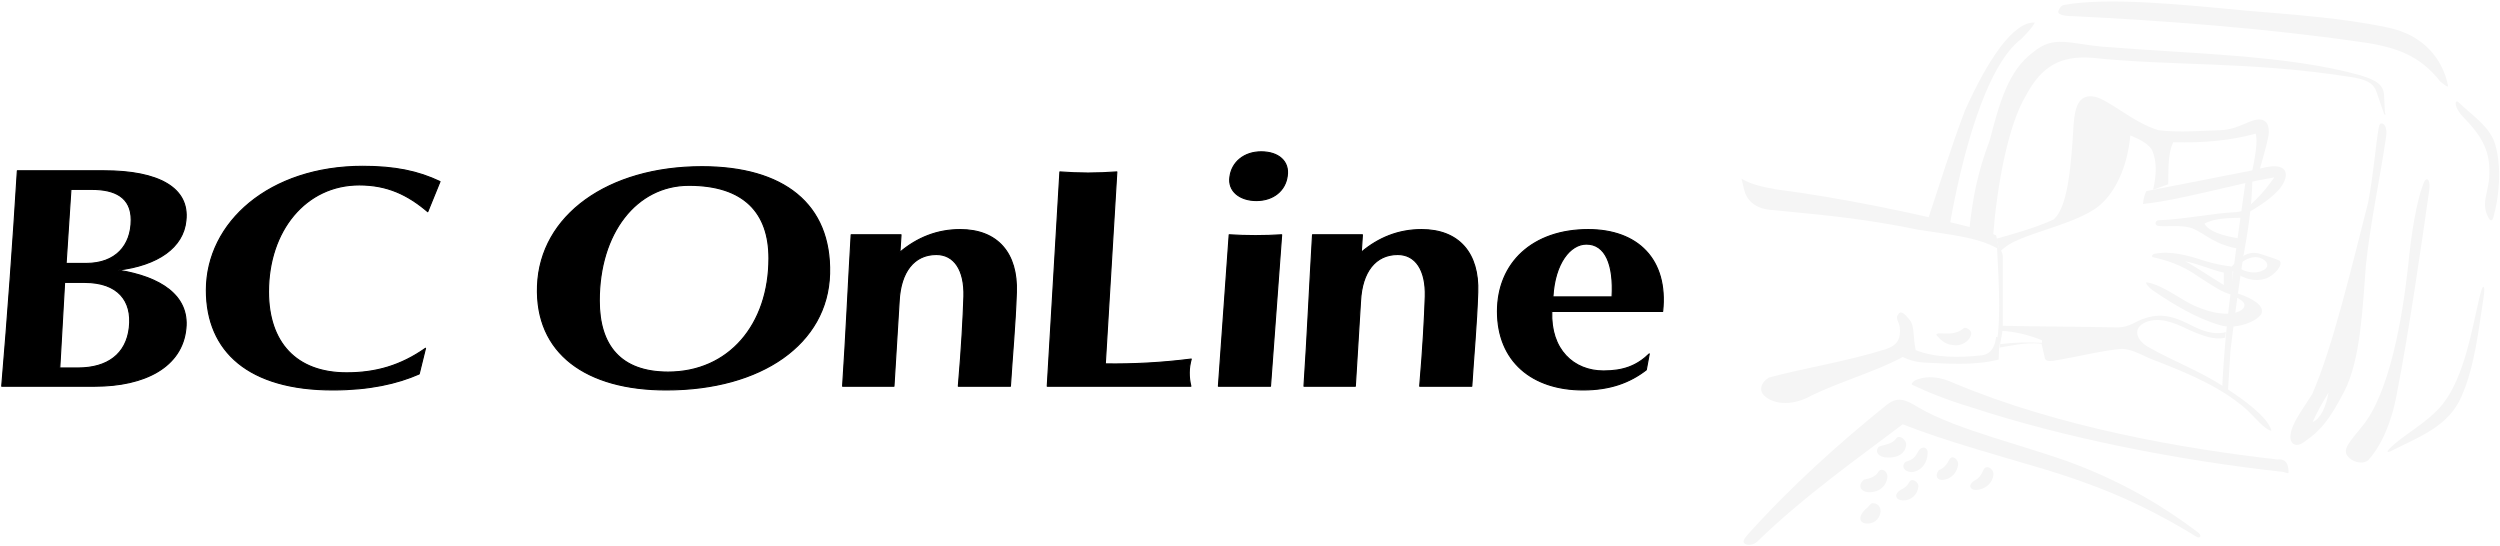
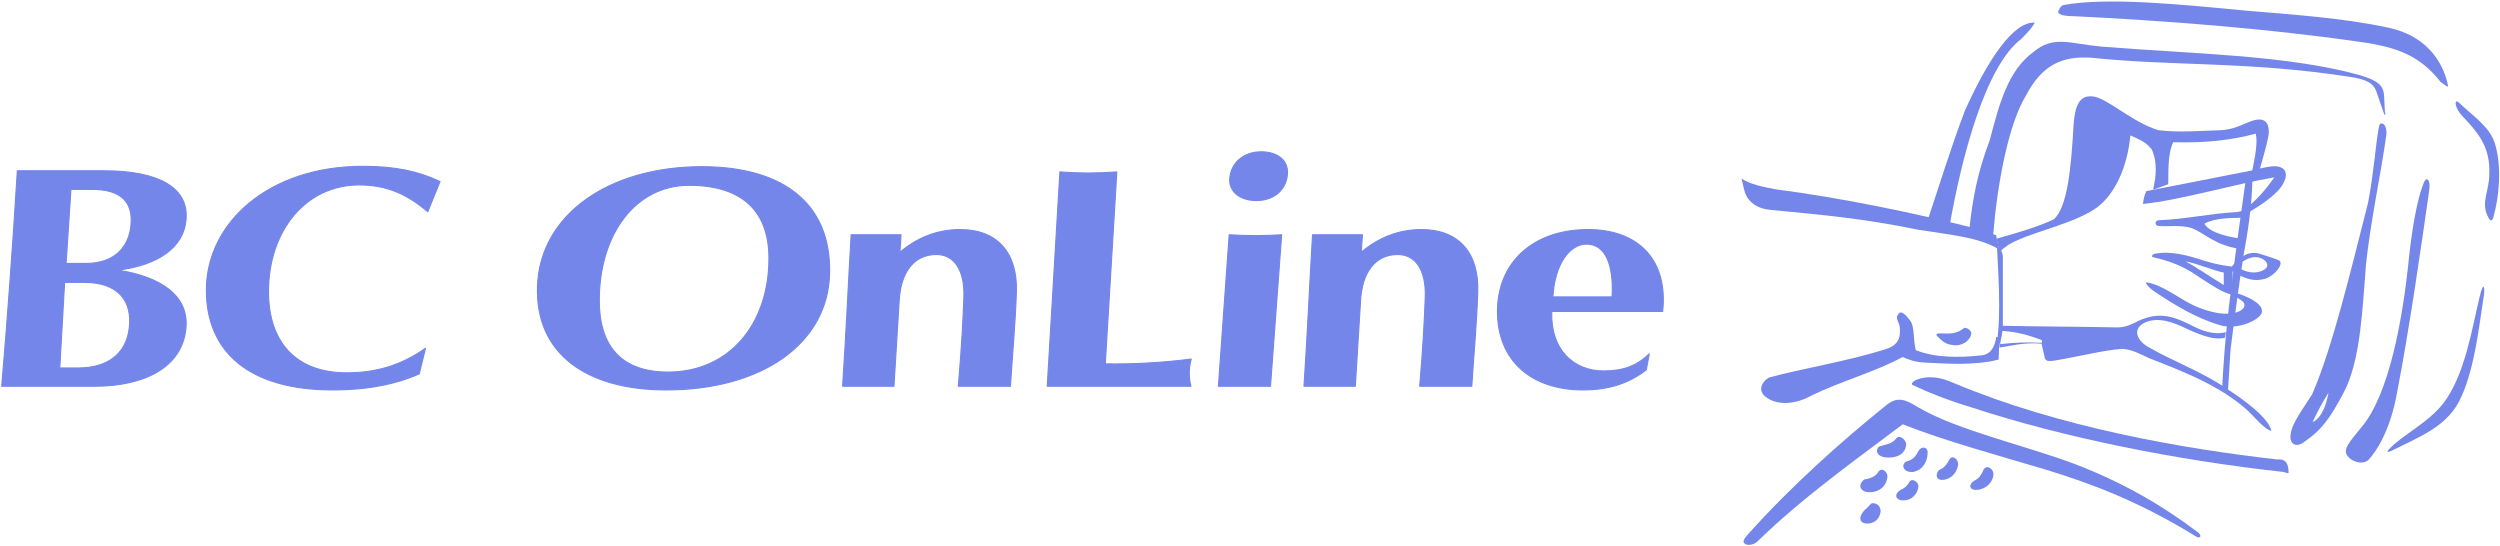
- <svg xmlns="http://www.w3.org/2000/svg" width="671.91" height="146.60" viewBox="-0.584 -0.899 671.911 146.596" role="img" aria-labelledby="title desc" fill="#000000">
-   <g id="wordmark" fill="#000000" fill-rule="evenodd" stroke="#000000" stroke-width="0.3" stroke-linejoin="round" transform="translate(-0.12 -0.1)" aria-label="BC OnLine">
+ <svg xmlns="http://www.w3.org/2000/svg" width="671.91" height="146.60" viewBox="-0.584 -0.899 671.911 146.596" role="img" aria-labelledby="title desc" fill="#7486e9">
+   <g id="wordmark" fill="#7486e9" fill-rule="evenodd" stroke="#7486e9" stroke-width="0.3" stroke-linejoin="round" transform="translate(-0.12 -0.1)" aria-label="BC OnLine">
    <path id="letter-B" d="M4.2 45.1 L27.5 45.1 C42.2 45.1 50.5 49.7 49.5 58.5 C48.8 65.7 42.0 70.5 31.2 71.8 C42.8 73.6 50.4 78.7 49.5 87.5 C48.5 97.8 38.5 103 25.0 103 L0 103 C1.6 84.0 3.0 64.8 4.2 45.1 Z M18.6 50.1 L24.3 50.1 C30.4 50.1 34.8 52.2 34.8 58.3 C34.8 65.2 30.6 70.0 22.7 70.0 L17.3 70.0 Z M16.9 75.1 L22.3 75.1 C31.2 75.1 35.1 80.0 34.3 87.2 C33.5 94.4 28.4 98.1 20.5 98.1 L15.6 98.1 Z" />
    <path id="letter-C" d="M117.8 48.0 C111.9 45.2 105.7 43.9 97.0 43.9 C72.0 43.9 55.0 58.9 55.0 77.2 C55.0 93.7 66.4 104.0 89.0 104.0 C98.8 104.0 106.3 102.3 112.2 99.7 L113.9 92.8 C107.2 97.5 100.5 99.4 92.7 99.4 C79.1 99.4 71.7 91.2 71.7 77.6 C71.7 61.2 81.7 48.9 96.1 48.9 C103.6 48.9 109.1 51.5 114.5 56.1 Z" />
    <path id="letter-O" d="M188.2 44.0 C210.1 44.0 223.0 54.0 222.5 72.8 C222.0 91.6 204.2 104.0 178.6 104.0 C157.1 104.0 143.3 94.2 144.0 76.0 C144.7 57.1 162.9 44.0 188.2 44.0 Z M184.7 49.0 C170.6 49.0 160.6 61.8 160.6 80.0 C160.6 92.1 166.4 99.2 179.1 99.2 C195.4 99.2 206.2 86.5 206.2 68.6 C206.2 56.5 199.6 49.0 184.7 49.0 Z" />
    <path id="letter-n-first" d="M228.3 62.3 L241.7 62.3 L241.4 67.0 C246.0 63.1 251.4 60.9 257.6 60.9 C267.7 60.9 273.1 67.3 272.7 77.8 C272.4 86.6 271.6 94.9 271.1 103.0 L257.1 103.0 C258.0 92.5 258.4 84.8 258.6 78.9 C258.8 71.8 256.0 67.6 251.2 67.6 C245.2 67.6 241.6 72.3 241.2 80.1 L239.8 103.0 L226.0 103.0 C226.9 89.5 227.5 75.8 228.3 62.3 Z" />
    <path id="letter-L" d="M284.4 45.4 C289.4 45.8 294.5 45.8 299.7 45.4 L296.6 97.0 C304.3 97.1 311.8 96.7 319.7 95.7 C319.0 98.2 319.0 100.5 319.6 103.0 L281.0 103.0 Z" />
    <path id="letter-i" d="M338.5 40.0 C343.2 40.0 346.1 42.6 345.5 46.5 C345.0 50.4 341.8 53.1 337.2 53.1 C332.8 53.1 329.5 50.6 330.1 46.7 C330.6 42.8 333.9 40.0 338.5 40.0 Z M329.9 62.3 C334.6 62.6 339.3 62.6 344.0 62.3 L341.0 103.0 L327.0 103.0 Z" />
    <path id="letter-n-second" d="M352.3 62.3 L365.7 62.3 L365.4 67.0 C370.0 63.1 375.4 60.9 381.6 60.9 C391.7 60.9 397.1 67.3 396.7 77.8 C396.4 86.6 395.6 94.9 395.1 103.0 L381.1 103.0 C382.0 92.5 382.4 84.8 382.6 78.9 C382.8 71.8 380.0 67.6 375.2 67.6 C369.2 67.6 365.6 72.3 365.2 80.1 L363.8 103.0 L350.0 103.0 C350.9 89.5 351.5 75.8 352.3 62.3 Z" />
    <path id="letter-e" d="M416.6 82.9 C416.2 93.2 422.5 98.9 430.5 98.9 C435.9 98.9 439.5 97.5 442.8 94.3 L442.0 98.6 C437.6 102.0 432.3 104.0 425.0 104.0 C411.3 104.0 402.0 96.3 402.0 82.9 C402.0 69.8 411.5 60.9 426.4 60.9 C439.7 60.9 447.9 68.9 446.4 82.9 Z M416.9 79.0 L432.8 79.0 C433.3 70.3 431.0 64.8 425.9 64.8 C421.6 64.8 417.4 69.9 416.9 79.0 Z" />
  </g>
-   <g id="emblem" fill="#f5f5f5" fill-rule="evenodd" transform="translate(467.25 -0.70) scale(1.13095 1.15221)">
+   <g id="emblem" fill="#7486e9" fill-rule="evenodd" transform="translate(467.25 -0.70) scale(1.13095 1.15221)">
    <path id="monitor-outer-left" d="M69.9 5.1 C64.8 4.8 58.7 13.8 53.3 25.6 C50.0 34.1 47.2 43.1 44.4 51.3 L49.6 52.8 C52.4 36.9 58.1 15.2 66.7 8.9 C68.0 7.5 69.0 6.7 69.9 5.1 Z" />
    <path id="monitor-top" d="M76.7 1.0 C87.3 -0.9 105.0 0.9 120.0 2.3 C130.8 3.2 143.2 4.0 154.0 6.3 C162.2 8.0 166.8 13.5 168.1 19.8 C168.3 20.4 167.2 19.6 166.3 18.9 C161.5 12.9 156.1 10.8 147.2 9.6 C124.7 6.4 100.0 4.6 79.1 3.6 C76.5 3.6 75.2 3.1 75.5 2.4 C75.8 1.7 76.1 1.2 76.7 1.0 Z" />
    <path id="monitor-inner-top-left" d="M60.0 54.7 C60.9 43.4 63.5 29.0 67.8 22.1 C71.5 15.2 76.1 12.8 83.4 13.3 C103.0 15.3 120.5 14.1 144.4 17.7 C148.9 18.3 150.3 19.3 151.0 21.0 L152.8 26.1 C153.0 26.8 153.4 26.8 153.1 26.0 L152.9 22.2 C152.8 19.7 151.3 18.6 147.3 17.4 C129.9 12.6 106.9 12.4 85.8 10.7 C78.0 10.0 74.4 8.0 69.5 12.0 C63.6 16.3 61.5 23.8 59.2 32.5 C56.3 40.0 55.1 46.1 54.3 53.7 Z" />
    <path id="monitor-inner-right" d="M152.0 28.7 C152.9 28.3 153.7 29.6 153.4 31.6 C151.9 41.7 149.7 51.4 148.6 61.5 C147.8 71.1 147.4 83.7 143.4 91.2 C140.0 97.6 137.9 100.2 134.2 102.7 C132.0 104.5 130.3 103.4 130.7 101.1 C131.0 98.5 133.7 95.1 135.8 91.8 C140.6 81.1 145.1 62.5 149.1 47.1 C150.4 40.5 150.9 33.6 151.6 29.8 C151.7 29.2 151.8 28.9 152.0 28.7 Z M135.9 98.3 C137.0 95.9 138.2 93.8 139.7 91.4 C139.1 94.7 137.9 97.4 135.9 98.3 Z" />
    <path id="monitor-side-middle" d="M162.5 42.1 C163.2 41.0 164.0 42.0 163.6 44.4 C161.9 56.2 158.8 77.3 156.0 91.3 C154.5 99.7 151.4 104.8 149.1 107.2 C147.6 108.3 145.3 107.5 144.3 106.3 C142.9 104.7 144.7 102.9 147.5 99.5 C154.3 91.7 157.3 73.5 158.6 62.0 C159.3 54.8 160.6 46.3 162.5 42.1 Z" />
    <path id="monitor-rear-upper" d="M170.5 23.6 C174.0 26.9 178.1 29.4 179.3 33.5 C181.0 39.2 180.1 46.1 179.0 50.0 C178.7 51.5 178.2 51.7 177.5 50.2 C175.9 46.9 177.9 44.4 177.9 40.5 C178.2 34.4 175.5 31.0 171.6 27.0 C169.7 25.1 169.5 23.0 170.5 23.6 Z" />
    <path id="monitor-rear-lower" d="M176.4 66.7 C176.8 66.6 176.8 67.8 176.5 69.5 C175.4 76.3 174.5 85.2 171.3 92.3 C168.2 99.3 161.5 101.6 154.4 105.1 C153.7 105.4 153.5 105.2 154.0 104.7 C156.9 101.5 163.2 98.6 166.9 94.0 C172.1 87.5 173.9 76.0 175.5 69.5 C175.8 68.3 176.0 67.4 176.4 66.7 Z" />
    <path id="sleeve-top" d="M0.2 41.5 C2.3 42.8 5.1 43.4 8.4 44.0 C23.5 45.9 42.0 49.6 56.9 53.4 L60.7 54.7 L61.4 58.0 C56.5 55.1 49.7 54.6 42.1 53.4 C29.2 50.8 20.0 50.0 7.3 48.8 C3.1 48.5 1.3 46.2 0.8 44.0 Z" />
    <path id="hand-thumb" d="M60.8 55.5 C65.5 54.2 70.5 52.8 74.4 51.0 C77.6 48.2 78.5 39.5 79.1 29.1 C79.4 24.5 80.5 22.1 83.4 22.3 C86.7 22.3 93.0 28.4 99.3 30.2 C104.2 30.8 110.0 30.3 114.0 30.2 C118.5 30.0 120.9 27.6 123.4 27.7 C125.5 27.8 125.8 30.1 125.3 32.1 C124.8 34.5 124.1 36.6 123.1 40.2 L121.4 40.5 C122.3 36.2 122.9 33.0 122.4 31.0 C116.4 32.6 110.1 33.2 102.8 33.0 C101.4 35.8 101.7 40.1 101.6 42.8 L98.0 44.1 C98.8 40.8 99.0 37.5 97.7 34.7 C96.5 33.1 94.9 32.4 92.6 31.4 C91.9 38.9 88.9 45.1 84.7 48.2 C79.8 51.7 70.8 53.6 65.9 55.8 C63.7 56.7 62.6 57.6 61.5 58.6 Z" />
    <path id="hand-upper-finger" d="M96.4 44.4 C102.4 43.3 111.5 41.5 118.8 40.1 C123.3 39.4 126.8 37.8 128.8 39.1 C130.4 40.2 129.2 42.8 127.6 44.4 C125.4 46.6 122.7 48.2 120.8 49.3 L120.1 48.4 C122.2 46.8 124.5 44.5 126.8 41.2 C117.1 42.8 104.6 46.5 95.6 47.4 C95.7 46.3 96.0 45.2 96.4 44.4 Z" />
    <path id="hand-rear-edge" d="M121.6 41.7 C121.5 48.0 120.5 54.0 119.4 60.0 C118.4 66.5 117.4 73.5 116.4 81.5 L115.8 91.0 L114.4 90.7 C114.9 81.0 115.7 73.6 116.7 66.0 C117.8 57.0 119.0 49.0 120.0 42.0 Z" />
    <path id="hand-upper-fold" d="M99.3 51.2 C105.4 51.0 111.7 49.6 117.8 49.3 L120.0 48.9 L119.7 50.6 C116.4 50.7 112.8 50.6 110.2 52.0 C111.5 54.3 116.6 55.2 119.0 55.5 L118.8 57.9 C112.7 57.1 110.5 54.3 107.1 53.0 C104.4 52.2 101.1 52.8 99.1 52.5 C98.4 52.3 98.4 51.3 99.3 51.2 Z" />
    <path id="hand-middle-finger" d="M98.5 59.0 C102.2 58.3 106.3 59.4 110.0 60.6 C112.6 61.4 114.9 61.8 116.7 62.0 C118.8 59.6 120.7 58.3 123.3 59.0 C125.3 59.6 127.1 60.2 128.0 60.6 C129.1 61.4 127.0 64.0 124.8 64.8 C122.2 65.6 119.9 65.0 116.9 63.1 L116.9 68.6 C114.6 68.2 111.7 66.2 108.7 64.3 C104.7 61.5 101.0 60.5 97.9 59.8 C97.6 59.6 97.8 59.1 98.5 59.0 Z M117.8 62.0 C120.1 63.5 122.5 63.8 124.3 62.8 C126.3 61.7 124.4 59.8 122.3 59.8 C120.8 59.8 119.1 60.8 117.8 62.0 Z M105.7 60.8 C108.3 61.2 112.8 63.1 114.8 63.4 L114.8 66.3 C111.9 64.6 108.4 62.2 105.7 60.8 Z" />
    <path id="hand-lower-finger" d="M96.6 65.7 C100.7 66.4 104.9 70.1 108.7 71.5 C111.2 72.5 113.5 73.0 115.4 73.0 C119.1 73.0 120.8 71.2 119.0 69.9 L117.4 68.9 L118.2 68.3 C121.6 69.4 124.7 71.2 123.7 73.1 C122.3 75.1 117.4 76.7 114.0 75.7 C108.3 74.1 102.9 70.8 98.9 68.2 C96.7 66.9 95.9 65.5 96.6 65.7 Z" />
    <path id="hand-bottom-contour" d="M61.5 75.8 C69.5 76.0 80.5 76.0 89.5 76.2 C92.5 76.2 94.0 74.6 96.3 74.0 C100.7 72.6 104.1 74.2 107.9 76.1 C111.0 77.6 113.5 77.8 115.3 77.3 L115.1 78.6 C112.7 79.2 109.8 78.2 106.4 76.7 C102.9 75.0 99.4 73.7 96.2 75.0 C92.8 76.5 94.2 79.5 97.3 81.0 C102.4 83.9 109.9 86.7 115.2 90.3 C120.3 93.5 124.4 96.8 125.6 99.1 C126.2 100.1 126.3 100.5 125.7 100.2 C123.5 99.2 121.9 96.5 118.7 94.1 C112.1 89.0 104.1 86.1 96.9 83.3 C94.5 82.2 92.8 81.3 90.6 81.2 C86.3 81.5 79.8 83.1 74.2 84.0 C73.1 84.1 72.3 84.1 72.2 83.0 L71.5 80.0 C67.3 79.6 63.8 80.6 61.5 80.9 Z M61.8 77.0 C65.2 77.1 68.9 78.1 71.6 79.2 L71.6 79.8 C68.2 79.6 65.1 79.7 61.7 80.1 Z" />
    <path id="cuff-front" d="M60.9 57.3 C61.8 57.8 62.4 58.9 62.3 60.2 L62.3 75.8 C62.2 78.2 61.6 80.6 60.5 81.7 L60.3 81.8 C62.0 77.3 61.4 65.9 60.9 57.3 Z" />
    <path id="sleeve-lower" d="M6.7 87.9 C14.4 85.8 25.0 84.2 34.4 81.3 C37.3 80.4 38.1 78.8 37.8 76.1 C37.6 74.9 36.7 74.0 37.4 73.2 C38.0 72.1 39.0 73.0 40.2 74.5 C41.4 76.0 40.9 78.5 41.6 81.5 C46.2 83.3 51.9 83.3 57.4 82.7 C60.1 82.3 60.6 79.5 60.7 78.4 L61.5 78.6 L61.3 83.7 C55.3 85.2 48.5 84.6 43.7 84.4 C41.5 84.3 39.8 83.7 38.5 83.1 C32.1 86.5 24.0 88.7 17.0 92.0 C11.6 95.0 7.2 93.8 5.5 92.0 C4.4 90.9 4.7 89.1 6.7 87.9 Z" />
    <path id="cuff-button" d="M47.0 77.6 C48.7 77.5 50.9 78.1 53.0 76.4 C53.4 76.0 54.9 76.8 54.8 77.7 C54.5 79.4 52.4 80.7 50.4 80.3 C48.8 80.2 47.7 79.3 46.7 78.2 C46.4 77.9 46.4 77.7 47.0 77.6 Z" />
    <path id="monitor-base" d="M41.8 88.4 C44.4 87.4 47.4 87.7 50.7 89.2 C75.7 99.5 105.1 104.5 127.5 107.0 C129.3 106.8 130.2 107.7 130.2 110.0 C130.2 110.4 129.8 110.1 128.9 109.9 C103.7 107.2 76.7 101.9 55.0 94.9 C48.9 93.1 44.2 91.2 40.8 89.6 C40.4 89.4 41.0 88.7 41.8 88.4 Z" />
    <path id="keyboard-frame" d="M1.6 124.6 C12.1 113.1 23.9 102.8 34.4 94.5 C37.2 92.2 39.0 92.9 42.3 94.9 C51.5 100.2 68.2 103.9 79.5 108.1 C91.4 112.6 100.6 118.0 108.8 124.1 C109.7 124.9 109.1 125.6 108.1 124.9 C94.5 116.7 83.5 112.7 72.6 109.4 C61.0 106.0 48.9 102.8 38.5 98.8 C28.3 106.4 15.1 115.5 4.0 126.1 C3.1 127.0 1.4 127.2 0.8 126.5 C0.5 126.1 0.8 125.5 1.6 124.6 Z" />
    <path id="keyboard-key-1" d="M 32.814 104.026 C 34.315 103.473 35.974 103.473 37.001 102.051 C 37.712 101.103 39.608 102.525 39.292 103.789 C 39.055 105.606 37.317 106.633 34.947 106.554 C 32.893 106.554 31.708 105.29 32.814 104.026 Z" />
    <path id="keyboard-key-2" d="M 39.13 107.579 C 40.71 107.105 41.342 106.71 42.132 105.209 C 42.922 103.708 44.581 104.024 44.423 105.604 C 44.344 107.816 43.001 109.475 41.184 109.87 C 39.525 110.265 37.787 108.922 39.13 107.579 Z" />
    <path id="keyboard-key-3" d="M 47.104 109.474 C 48.21 109.079 49 108.21 49.632 106.946 C 50.343 105.84 51.765 107.025 51.686 108.21 C 51.37 110.106 50.106 111.528 48.131 111.765 C 46.63 111.923 46.077 110.738 47.104 109.474 Z" />
    <path id="keyboard-key-4" d="M 55.483 111.974 C 56.747 111.342 57.142 110.631 57.774 109.288 C 58.564 108.103 60.144 109.288 60.065 110.473 C 59.907 112.606 57.932 114.107 55.878 114.107 C 54.456 114.107 53.982 112.922 55.483 111.974 Z" />
    <path id="keyboard-key-5" d="M 29.33 111.689 C 30.752 111.452 32.095 110.978 32.727 109.872 C 33.438 108.766 35.018 109.793 34.86 111.136 C 34.623 113.427 32.569 114.849 30.12 114.612 C 28.54 114.454 27.671 113.032 29.33 111.689 Z" />
    <path id="keyboard-key-6" d="M 37.962 114.105 C 38.831 113.789 39.7 113.078 40.095 112.209 C 40.806 111.182 42.386 112.367 42.228 113.394 C 41.991 115.29 40.411 116.633 38.515 116.554 C 36.856 116.475 36.303 115.211 37.962 114.105 Z" />
    <path id="keyboard-key-7" d="M 29.636 118.615 C 30.505 118.062 30.742 117.193 31.374 117.193 C 32.954 117.193 33.428 118.615 33.191 119.484 C 32.875 121.064 31.532 122.091 29.794 121.933 C 28.135 121.775 27.898 120.274 29.636 118.615 Z" />
  </g>
</svg>
